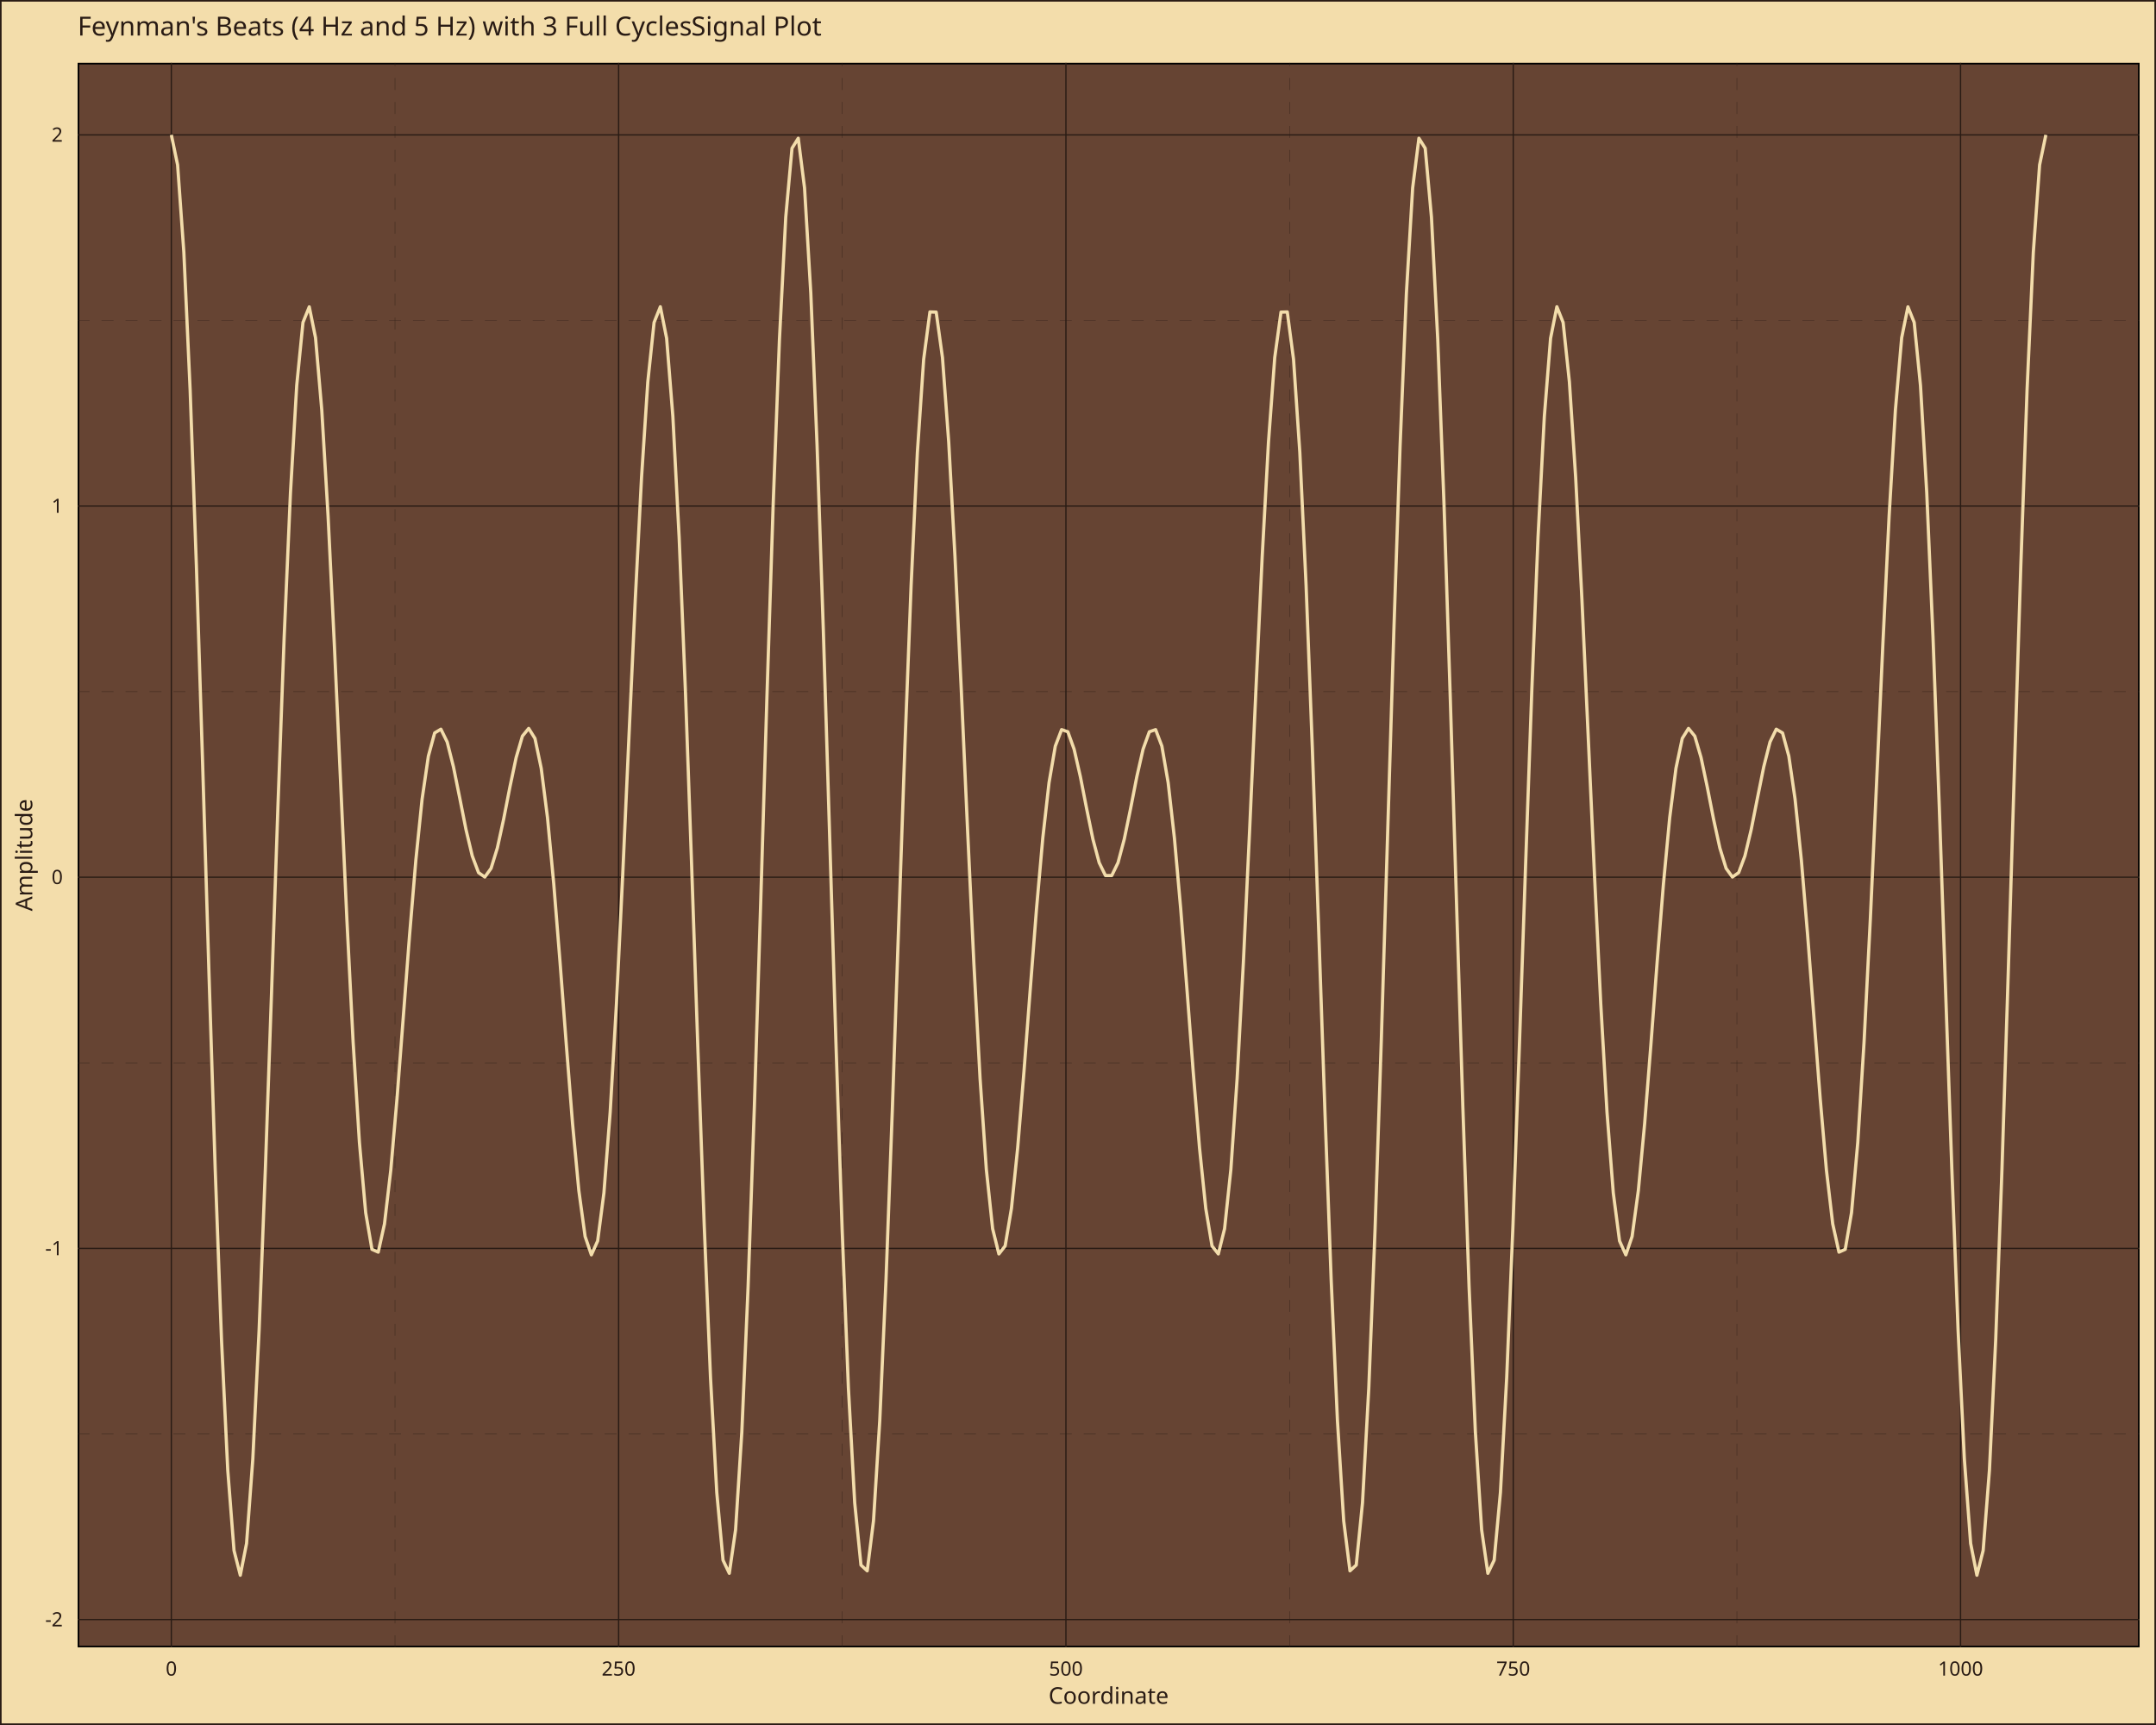
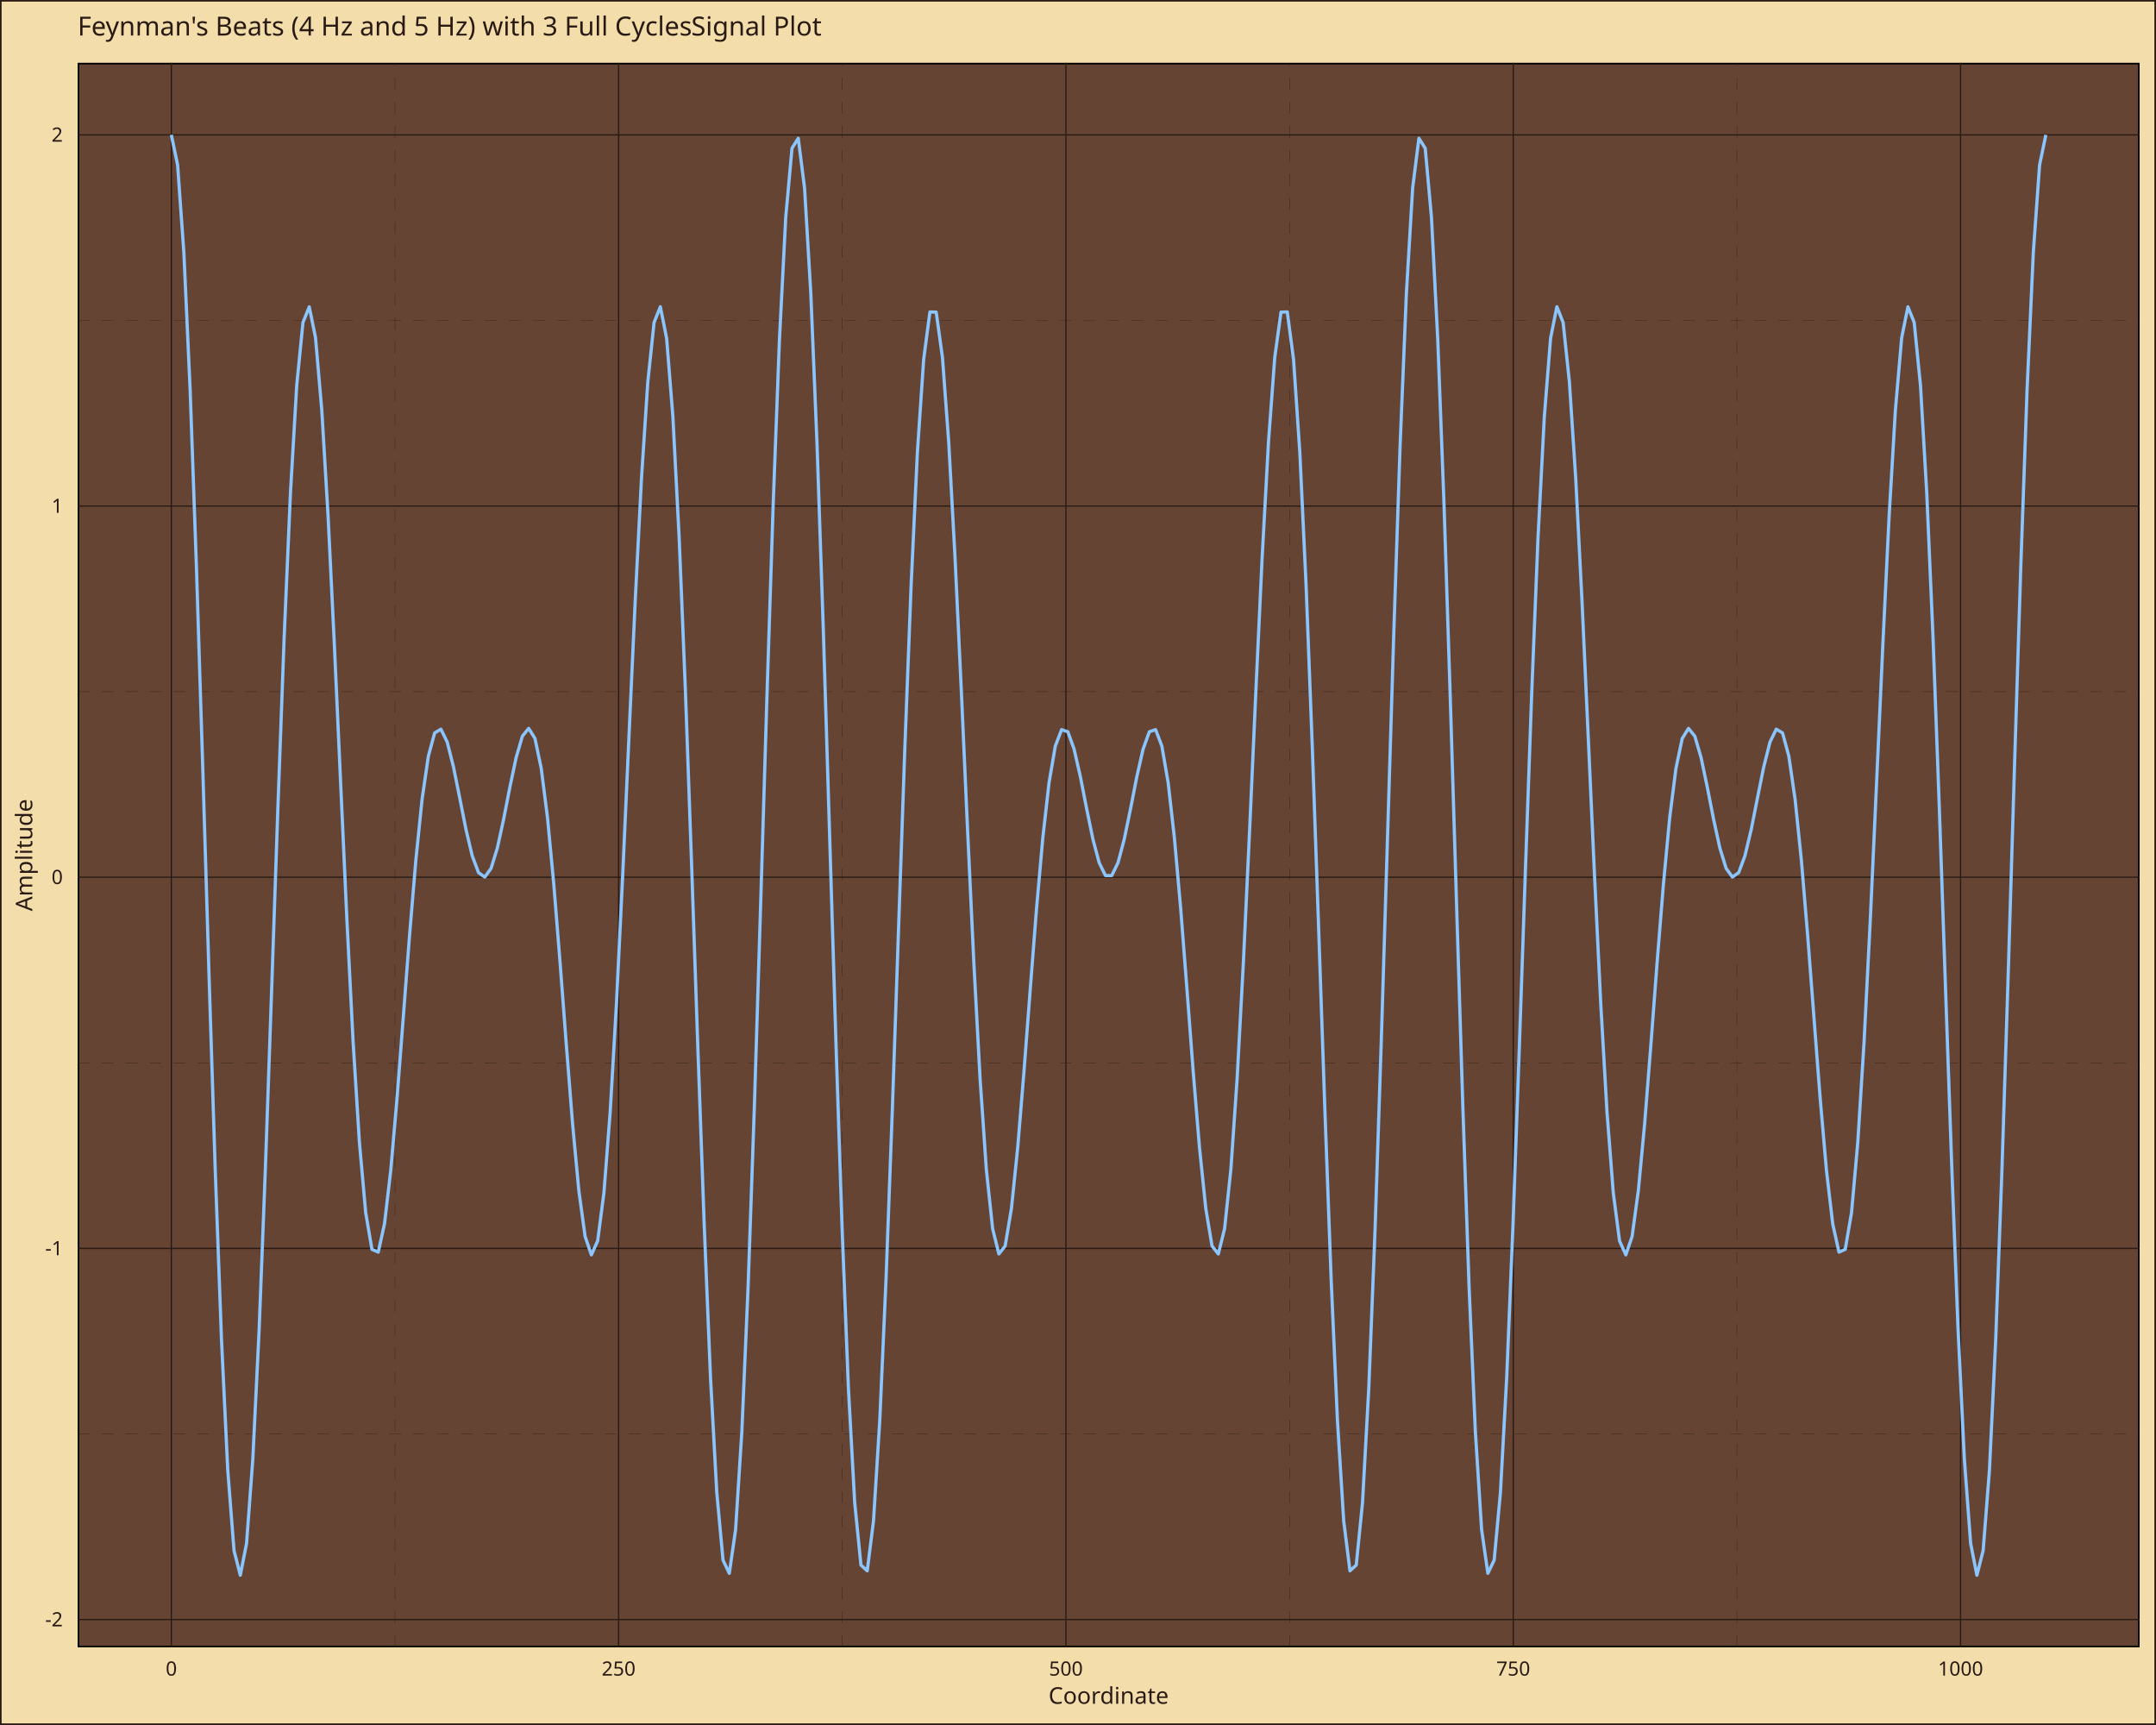
<svg xmlns="http://www.w3.org/2000/svg" class="svglite" data-engine-version="2.0" width="720.00pt" height="576.00pt" viewBox="0 0 720.00 576.00">
  <defs>
    <style type="text/css">
    .svglite line, .svglite polyline, .svglite polygon, .svglite path, .svglite rect, .svglite circle {
      fill: none;
      stroke: #000000;
      stroke-linecap: round;
      stroke-linejoin: round;
      stroke-miterlimit: 10.00;
    }
  </style>
  </defs>
  <rect width="100%" height="100%" style="stroke: none; fill: #FFFFFF;" />
  <defs>
    <clipPath id="cpMC4wMHw3MjAuMDB8MC4wMHw1NzYuMDA=">
      <rect x="0.00" y="0.00" width="720.00" height="576.00" />
    </clipPath>
  </defs>
  <g clip-path="url(#cpMC4wMHw3MjAuMDB8MC4wMHw1NzYuMDA=)">
    <rect x="0.00" y="0.00" width="720.00" height="576.00" style="stroke-width: 1.07; stroke: #291B14; fill: #F3DDAB;" />
  </g>
  <defs>
    <clipPath id="cpMjUuOTJ8NzE0LjUyfDIwLjk5fDU1MC4wNA==">
      <rect x="25.92" y="20.99" width="688.60" height="529.05" />
    </clipPath>
  </defs>
  <g clip-path="url(#cpMjUuOTJ8NzE0LjUyfDIwLjk5fDU1MC4wNA==)">
    <rect x="25.92" y="20.99" width="688.60" height="529.05" style="stroke-width: 1.07; fill: #664433;" />
    <polyline points="25.92,478.83 714.52,478.83 " style="stroke-width: 0.11; stroke: #291B14; stroke-dasharray: 4.00,4.00; stroke-linecap: butt;" />
    <polyline points="25.92,354.89 714.52,354.89 " style="stroke-width: 0.11; stroke: #291B14; stroke-dasharray: 4.00,4.00; stroke-linecap: butt;" />
    <polyline points="25.92,230.95 714.52,230.95 " style="stroke-width: 0.11; stroke: #291B14; stroke-dasharray: 4.00,4.00; stroke-linecap: butt;" />
    <polyline points="25.92,107.01 714.52,107.01 " style="stroke-width: 0.11; stroke: #291B14; stroke-dasharray: 4.00,4.00; stroke-linecap: butt;" />
    <polyline points="131.91,550.04 131.91,20.99 " style="stroke-width: 0.11; stroke: #291B14; stroke-dasharray: 4.00,4.00; stroke-linecap: butt;" />
    <polyline points="281.28,550.04 281.28,20.99 " style="stroke-width: 0.11; stroke: #291B14; stroke-dasharray: 4.00,4.00; stroke-linecap: butt;" />
    <polyline points="430.66,550.04 430.66,20.99 " style="stroke-width: 0.11; stroke: #291B14; stroke-dasharray: 4.00,4.00; stroke-linecap: butt;" />
    <polyline points="580.04,550.04 580.04,20.99 " style="stroke-width: 0.11; stroke: #291B14; stroke-dasharray: 4.00,4.00; stroke-linecap: butt;" />
    <polyline points="25.92,540.79 714.52,540.79 " style="stroke-width: 0.43; stroke: #291B14; stroke-linecap: butt;" />
    <polyline points="25.92,416.86 714.52,416.86 " style="stroke-width: 0.43; stroke: #291B14; stroke-linecap: butt;" />
    <polyline points="25.92,292.92 714.52,292.92 " style="stroke-width: 0.43; stroke: #291B14; stroke-linecap: butt;" />
    <polyline points="25.92,168.98 714.52,168.98 " style="stroke-width: 0.43; stroke: #291B14; stroke-linecap: butt;" />
    <polyline points="25.92,45.04 714.52,45.04 " style="stroke-width: 0.43; stroke: #291B14; stroke-linecap: butt;" />
    <polyline points="57.22,550.04 57.22,20.99 " style="stroke-width: 0.43; stroke: #291B14; stroke-linecap: butt;" />
    <polyline points="206.59,550.04 206.59,20.99 " style="stroke-width: 0.43; stroke: #291B14; stroke-linecap: butt;" />
    <polyline points="355.97,550.04 355.97,20.99 " style="stroke-width: 0.43; stroke: #291B14; stroke-linecap: butt;" />
    <polyline points="505.35,550.04 505.35,20.99 " style="stroke-width: 0.43; stroke: #291B14; stroke-linecap: butt;" />
    <polyline points="654.73,550.04 654.73,20.99 " style="stroke-width: 0.43; stroke: #291B14; stroke-linecap: butt;" />
-     <polyline points="57.22,45.04 59.31,55.06 61.40,84.29 63.50,130.25 65.59,189.06 67.69,255.76 69.78,324.80 71.87,390.44 73.97,447.32 76.06,490.87 78.15,517.73 80.25,525.99 82.34,515.37 84.43,487.17 86.53,444.17 88.62,390.31 90.72,330.35 92.81,269.45 94.90,212.67 97.00,164.55 99.09,128.73 101.18,107.67 103.28,102.46 105.37,112.77 107.46,136.96 109.56,172.26 111.65,215.08 113.75,261.36 115.84,306.96 117.93,348.06 120.03,381.48 122.12,404.92 124.21,417.17 126.31,418.11 128.40,408.68 130.50,390.73 132.59,366.75 134.68,339.61 136.78,312.22 138.87,287.25 140.96,266.85 143.06,252.47 145.15,244.74 147.24,243.48 149.34,247.76 151.43,256.05 153.53,266.46 155.62,277.00 157.71,285.80 159.81,291.39 161.90,292.86 163.99,289.96 166.09,283.16 168.18,273.59 170.27,262.88 172.37,252.95 174.46,245.80 176.56,243.22 178.65,246.57 180.74,256.54 182.84,273.04 184.93,295.16 187.02,321.21 189.12,348.83 191.21,375.24 193.30,397.52 195.40,412.88 197.49,419.01 199.59,414.36 201.68,398.32 203.77,371.36 205.87,335.07 207.96,292.08 210.05,245.80 212.15,200.22 214.24,159.47 216.34,127.50 218.43,107.68 220.52,102.43 222.62,112.95 224.71,139.12 226.80,179.38 228.90,230.84 230.99,289.54 233.08,350.70 235.18,409.18 237.27,459.93 239.37,498.38 241.46,520.96 243.55,525.35 245.65,510.78 247.74,478.07 249.83,429.64 251.93,369.28 254.02,301.89 256.11,232.99 258.21,168.31 260.30,113.29 262.40,72.54 264.49,49.51 266.58,46.16 268.68,62.76 270.77,97.92 272.86,148.65 274.96,210.68 277.05,278.80 279.14,347.33 281.24,410.62 283.33,463.51 285.43,501.80 287.52,522.60 289.61,524.52 291.71,507.82 293.80,474.31 295.89,427.20 297.99,370.75 300.08,309.90 302.17,249.83 304.27,195.46 306.36,151.09 308.46,119.99 310.55,104.16 312.64,104.22 314.74,119.41 316.83,147.66 318.92,185.89 321.02,230.33 323.11,276.83 325.21,321.33 327.30,360.19 329.39,390.49 331.49,410.28 333.58,418.71 335.67,416.04 337.77,403.53 339.86,383.27 341.95,357.91 344.05,330.37 346.14,303.51 348.24,279.86 350.33,261.34 352.42,249.14 354.52,243.63 356.61,244.35 358.70,250.16 360.80,259.38 362.89,270.06 364.98,280.21 367.08,288.08 369.17,292.36 371.27,292.36 373.36,288.08 375.45,280.21 377.55,270.06 379.64,259.38 381.73,250.16 383.83,244.35 385.92,243.63 388.01,249.14 390.11,261.34 392.20,279.86 394.30,303.51 396.39,330.37 398.48,357.91 400.58,383.27 402.67,403.53 404.76,416.04 406.86,418.71 408.95,410.28 411.05,390.49 413.14,360.19 415.23,321.33 417.33,276.83 419.42,230.33 421.51,185.89 423.61,147.66 425.70,119.41 427.79,104.22 429.89,104.16 431.98,119.99 434.08,151.09 436.17,195.46 438.26,249.83 440.36,309.90 442.45,370.75 444.54,427.20 446.64,474.31 448.73,507.82 450.82,524.52 452.92,522.60 455.01,501.80 457.11,463.51 459.20,410.62 461.29,347.33 463.39,278.80 465.48,210.68 467.57,148.65 469.67,97.92 471.76,62.76 473.85,46.16 475.95,49.51 478.04,72.54 480.14,113.29 482.23,168.31 484.32,232.99 486.42,301.89 488.51,369.28 490.60,429.64 492.70,478.07 494.79,510.78 496.88,525.35 498.98,520.96 501.07,498.38 503.17,459.93 505.26,409.18 507.35,350.70 509.45,289.54 511.54,230.84 513.63,179.38 515.73,139.12 517.82,112.95 519.92,102.43 522.01,107.68 524.10,127.50 526.20,159.47 528.29,200.22 530.38,245.80 532.48,292.08 534.57,335.07 536.66,371.36 538.76,398.32 540.85,414.36 542.95,419.01 545.04,412.88 547.13,397.52 549.23,375.24 551.32,348.83 553.41,321.21 555.51,295.16 557.60,273.04 559.69,256.54 561.79,246.57 563.88,243.22 565.98,245.80 568.07,252.95 570.16,262.88 572.26,273.59 574.35,283.16 576.44,289.96 578.54,292.86 580.63,291.39 582.72,285.80 584.82,277.00 586.91,266.46 589.01,256.05 591.10,247.76 593.19,243.48 595.29,244.74 597.38,252.47 599.47,266.85 601.57,287.25 603.66,312.22 605.76,339.61 607.85,366.75 609.94,390.73 612.04,408.68 614.13,418.11 616.22,417.17 618.32,404.92 620.41,381.48 622.50,348.06 624.60,306.96 626.69,261.36 628.79,215.08 630.88,172.26 632.97,136.96 635.07,112.77 637.16,102.46 639.25,107.67 641.35,128.73 643.44,164.55 645.53,212.67 647.63,269.45 649.72,330.35 651.82,390.31 653.91,444.17 656.00,487.17 658.10,515.37 660.19,525.99 662.28,517.73 664.38,490.87 666.47,447.32 668.56,390.44 670.66,324.80 672.75,255.76 674.85,189.06 676.94,130.25 679.03,84.29 681.13,55.06 683.22,45.04 " style="stroke-width: 1.07; stroke: #F3DDAB; stroke-linecap: butt;" />
+     <polyline points="57.22,45.04 59.31,55.06 61.40,84.29 63.50,130.25 65.59,189.06 67.69,255.76 69.78,324.80 71.87,390.44 73.97,447.32 76.06,490.87 78.15,517.73 80.25,525.99 82.34,515.37 84.43,487.17 86.53,444.17 88.62,390.31 90.72,330.35 92.81,269.45 94.90,212.67 97.00,164.55 99.09,128.73 101.18,107.67 103.28,102.46 105.37,112.77 107.46,136.96 109.56,172.26 111.65,215.08 113.75,261.36 115.84,306.96 117.93,348.06 120.03,381.48 122.12,404.92 124.21,417.17 126.31,418.11 128.40,408.68 130.50,390.73 132.59,366.75 134.68,339.61 136.78,312.22 138.87,287.25 140.96,266.85 143.06,252.47 145.15,244.74 147.24,243.48 149.34,247.76 151.43,256.05 153.53,266.46 155.62,277.00 157.71,285.80 159.81,291.39 161.90,292.86 163.99,289.96 166.09,283.16 168.18,273.59 170.27,262.88 172.37,252.95 174.46,245.80 176.56,243.22 178.65,246.57 180.74,256.54 182.84,273.04 184.93,295.16 187.02,321.21 189.12,348.83 191.21,375.24 193.30,397.52 195.40,412.88 197.49,419.01 199.59,414.36 201.68,398.32 203.77,371.36 205.87,335.07 207.96,292.08 210.05,245.80 212.15,200.22 214.24,159.47 216.34,127.50 218.43,107.68 220.52,102.43 222.62,112.95 224.71,139.12 226.80,179.38 228.90,230.84 230.99,289.54 233.08,350.70 235.18,409.18 237.27,459.93 239.37,498.38 241.46,520.96 243.55,525.35 245.65,510.78 247.74,478.07 249.83,429.64 251.93,369.28 254.02,301.89 256.11,232.99 258.21,168.31 260.30,113.29 262.40,72.54 264.49,49.51 266.58,46.16 268.68,62.76 270.77,97.92 272.86,148.65 274.96,210.68 277.05,278.80 279.14,347.33 281.24,410.62 283.33,463.51 285.43,501.80 287.52,522.60 289.61,524.52 291.71,507.82 293.80,474.31 295.89,427.20 297.99,370.75 300.08,309.90 302.17,249.83 304.27,195.46 306.36,151.09 308.46,119.99 310.55,104.16 312.64,104.22 314.74,119.41 316.83,147.66 318.92,185.89 321.02,230.33 323.11,276.83 325.21,321.33 327.30,360.19 329.39,390.49 331.49,410.28 333.58,418.71 335.67,416.04 337.77,403.53 339.86,383.27 341.95,357.91 344.05,330.37 346.14,303.51 348.24,279.86 350.33,261.34 352.42,249.14 354.52,243.63 356.61,244.35 358.70,250.16 360.80,259.38 362.89,270.06 364.98,280.21 367.08,288.08 369.17,292.36 371.27,292.36 373.36,288.08 375.45,280.21 377.55,270.06 379.64,259.38 381.73,250.16 383.83,244.35 385.92,243.63 388.01,249.14 390.11,261.34 392.20,279.86 394.30,303.51 396.39,330.37 398.48,357.91 400.58,383.27 402.67,403.53 404.76,416.04 406.86,418.71 408.95,410.28 411.05,390.49 413.14,360.19 415.23,321.33 417.33,276.83 419.42,230.33 421.51,185.89 423.61,147.66 425.70,119.41 427.79,104.22 429.89,104.16 431.98,119.99 434.08,151.09 436.17,195.46 438.26,249.83 440.36,309.90 442.45,370.75 444.54,427.20 446.64,474.31 448.73,507.82 450.82,524.52 452.92,522.60 455.01,501.80 457.11,463.51 459.20,410.62 461.29,347.33 463.39,278.80 465.48,210.68 467.57,148.65 469.67,97.92 471.76,62.76 473.85,46.16 475.95,49.51 478.04,72.54 480.14,113.29 482.23,168.31 484.32,232.99 486.42,301.89 488.51,369.28 490.60,429.64 492.70,478.07 494.79,510.78 496.88,525.35 498.98,520.96 501.07,498.38 503.17,459.93 505.26,409.18 507.35,350.70 509.45,289.54 511.54,230.84 513.63,179.38 515.73,139.12 517.82,112.95 519.92,102.43 522.01,107.68 524.10,127.50 526.20,159.47 528.29,200.22 530.38,245.80 532.48,292.08 534.57,335.07 536.66,371.36 538.76,398.32 540.85,414.36 542.95,419.01 545.04,412.88 547.13,397.52 549.23,375.24 551.32,348.83 553.41,321.21 555.51,295.16 557.60,273.04 559.69,256.54 561.79,246.57 563.88,243.22 565.98,245.80 568.07,252.95 570.16,262.88 572.26,273.59 574.35,283.16 576.44,289.96 578.54,292.86 580.63,291.39 582.72,285.80 584.82,277.00 586.91,266.46 589.01,256.05 591.10,247.76 593.19,243.48 595.29,244.74 597.38,252.47 599.47,266.85 601.57,287.25 603.66,312.22 605.76,339.61 607.85,366.75 609.94,390.73 612.04,408.68 614.13,418.11 616.22,417.17 618.32,404.92 620.41,381.48 622.50,348.06 624.60,306.96 626.69,261.36 628.79,215.08 630.88,172.26 632.97,136.96 635.07,112.77 637.16,102.46 639.25,107.67 641.35,128.73 643.44,164.55 645.53,212.67 647.63,269.45 649.72,330.35 651.82,390.31 653.91,444.17 656.00,487.17 658.10,515.37 660.19,525.99 662.28,517.73 664.38,490.87 666.47,447.32 668.56,390.44 670.66,324.80 672.75,255.76 674.85,189.06 676.94,130.25 679.03,84.29 681.13,55.06 683.22,45.04 " style="stroke-width: 1.07; stroke: #8AC5FF; stroke-linecap: butt;" />
  </g>
  <g clip-path="url(#cpMC4wMHw3MjAuMDB8MC4wMHw1NzYuMDA=)">
    <text x="20.99" y="543.07" text-anchor="end" style="font-size: 6.60px; fill: #291B14; font-family: sans;" textLength="5.87px" lengthAdjust="spacingAndGlyphs">-2</text>
    <text x="20.99" y="419.13" text-anchor="end" style="font-size: 6.60px; fill: #291B14; font-family: sans;" textLength="5.87px" lengthAdjust="spacingAndGlyphs">-1</text>
    <text x="20.99" y="295.19" text-anchor="end" style="font-size: 6.60px; fill: #291B14; font-family: sans;" textLength="3.67px" lengthAdjust="spacingAndGlyphs">0</text>
    <text x="20.99" y="171.25" text-anchor="end" style="font-size: 6.60px; fill: #291B14; font-family: sans;" textLength="3.67px" lengthAdjust="spacingAndGlyphs">1</text>
    <text x="20.99" y="47.31" text-anchor="end" style="font-size: 6.60px; fill: #291B14; font-family: sans;" textLength="3.67px" lengthAdjust="spacingAndGlyphs">2</text>
    <text x="57.22" y="559.51" text-anchor="middle" style="font-size: 6.60px; fill: #291B14; font-family: sans;" textLength="3.67px" lengthAdjust="spacingAndGlyphs">0</text>
    <text x="206.59" y="559.51" text-anchor="middle" style="font-size: 6.60px; fill: #291B14; font-family: sans;" textLength="11.01px" lengthAdjust="spacingAndGlyphs">250</text>
    <text x="355.97" y="559.51" text-anchor="middle" style="font-size: 6.60px; fill: #291B14; font-family: sans;" textLength="11.01px" lengthAdjust="spacingAndGlyphs">500</text>
    <text x="505.35" y="559.51" text-anchor="middle" style="font-size: 6.60px; fill: #291B14; font-family: sans;" textLength="11.01px" lengthAdjust="spacingAndGlyphs">750</text>
    <text x="654.73" y="559.51" text-anchor="middle" style="font-size: 6.60px; fill: #291B14; font-family: sans;" textLength="14.68px" lengthAdjust="spacingAndGlyphs">1000</text>
    <text x="370.22" y="568.92" text-anchor="middle" style="font-size: 7.70px; fill: #291B14; font-family: sans;" textLength="37.67px" lengthAdjust="spacingAndGlyphs">Coordinate</text>
    <text transform="translate(10.78,285.52) rotate(-90)" text-anchor="middle" style="font-size: 7.70px; fill: #291B14; font-family: sans;" textLength="34.24px" lengthAdjust="spacingAndGlyphs">Amplitude</text>
    <text x="25.92" y="11.86" style="font-size: 8.80px; fill: #291B14; font-family: sans;" textLength="202.72px" lengthAdjust="spacingAndGlyphs">Feynman's Beats (4 Hz and 5 Hz) with 3 Full Cycles</text>
    <text x="228.64" y="11.86" style="font-size: 8.80px; fill: #291B14; font-family: sans;" textLength="2.20px" lengthAdjust="spacingAndGlyphs"> </text>
    <text x="230.84" y="11.86" style="font-size: 8.80px; fill: #291B14; font-family: sans;" textLength="42.07px" lengthAdjust="spacingAndGlyphs">Signal Plot</text>
  </g>
</svg>
